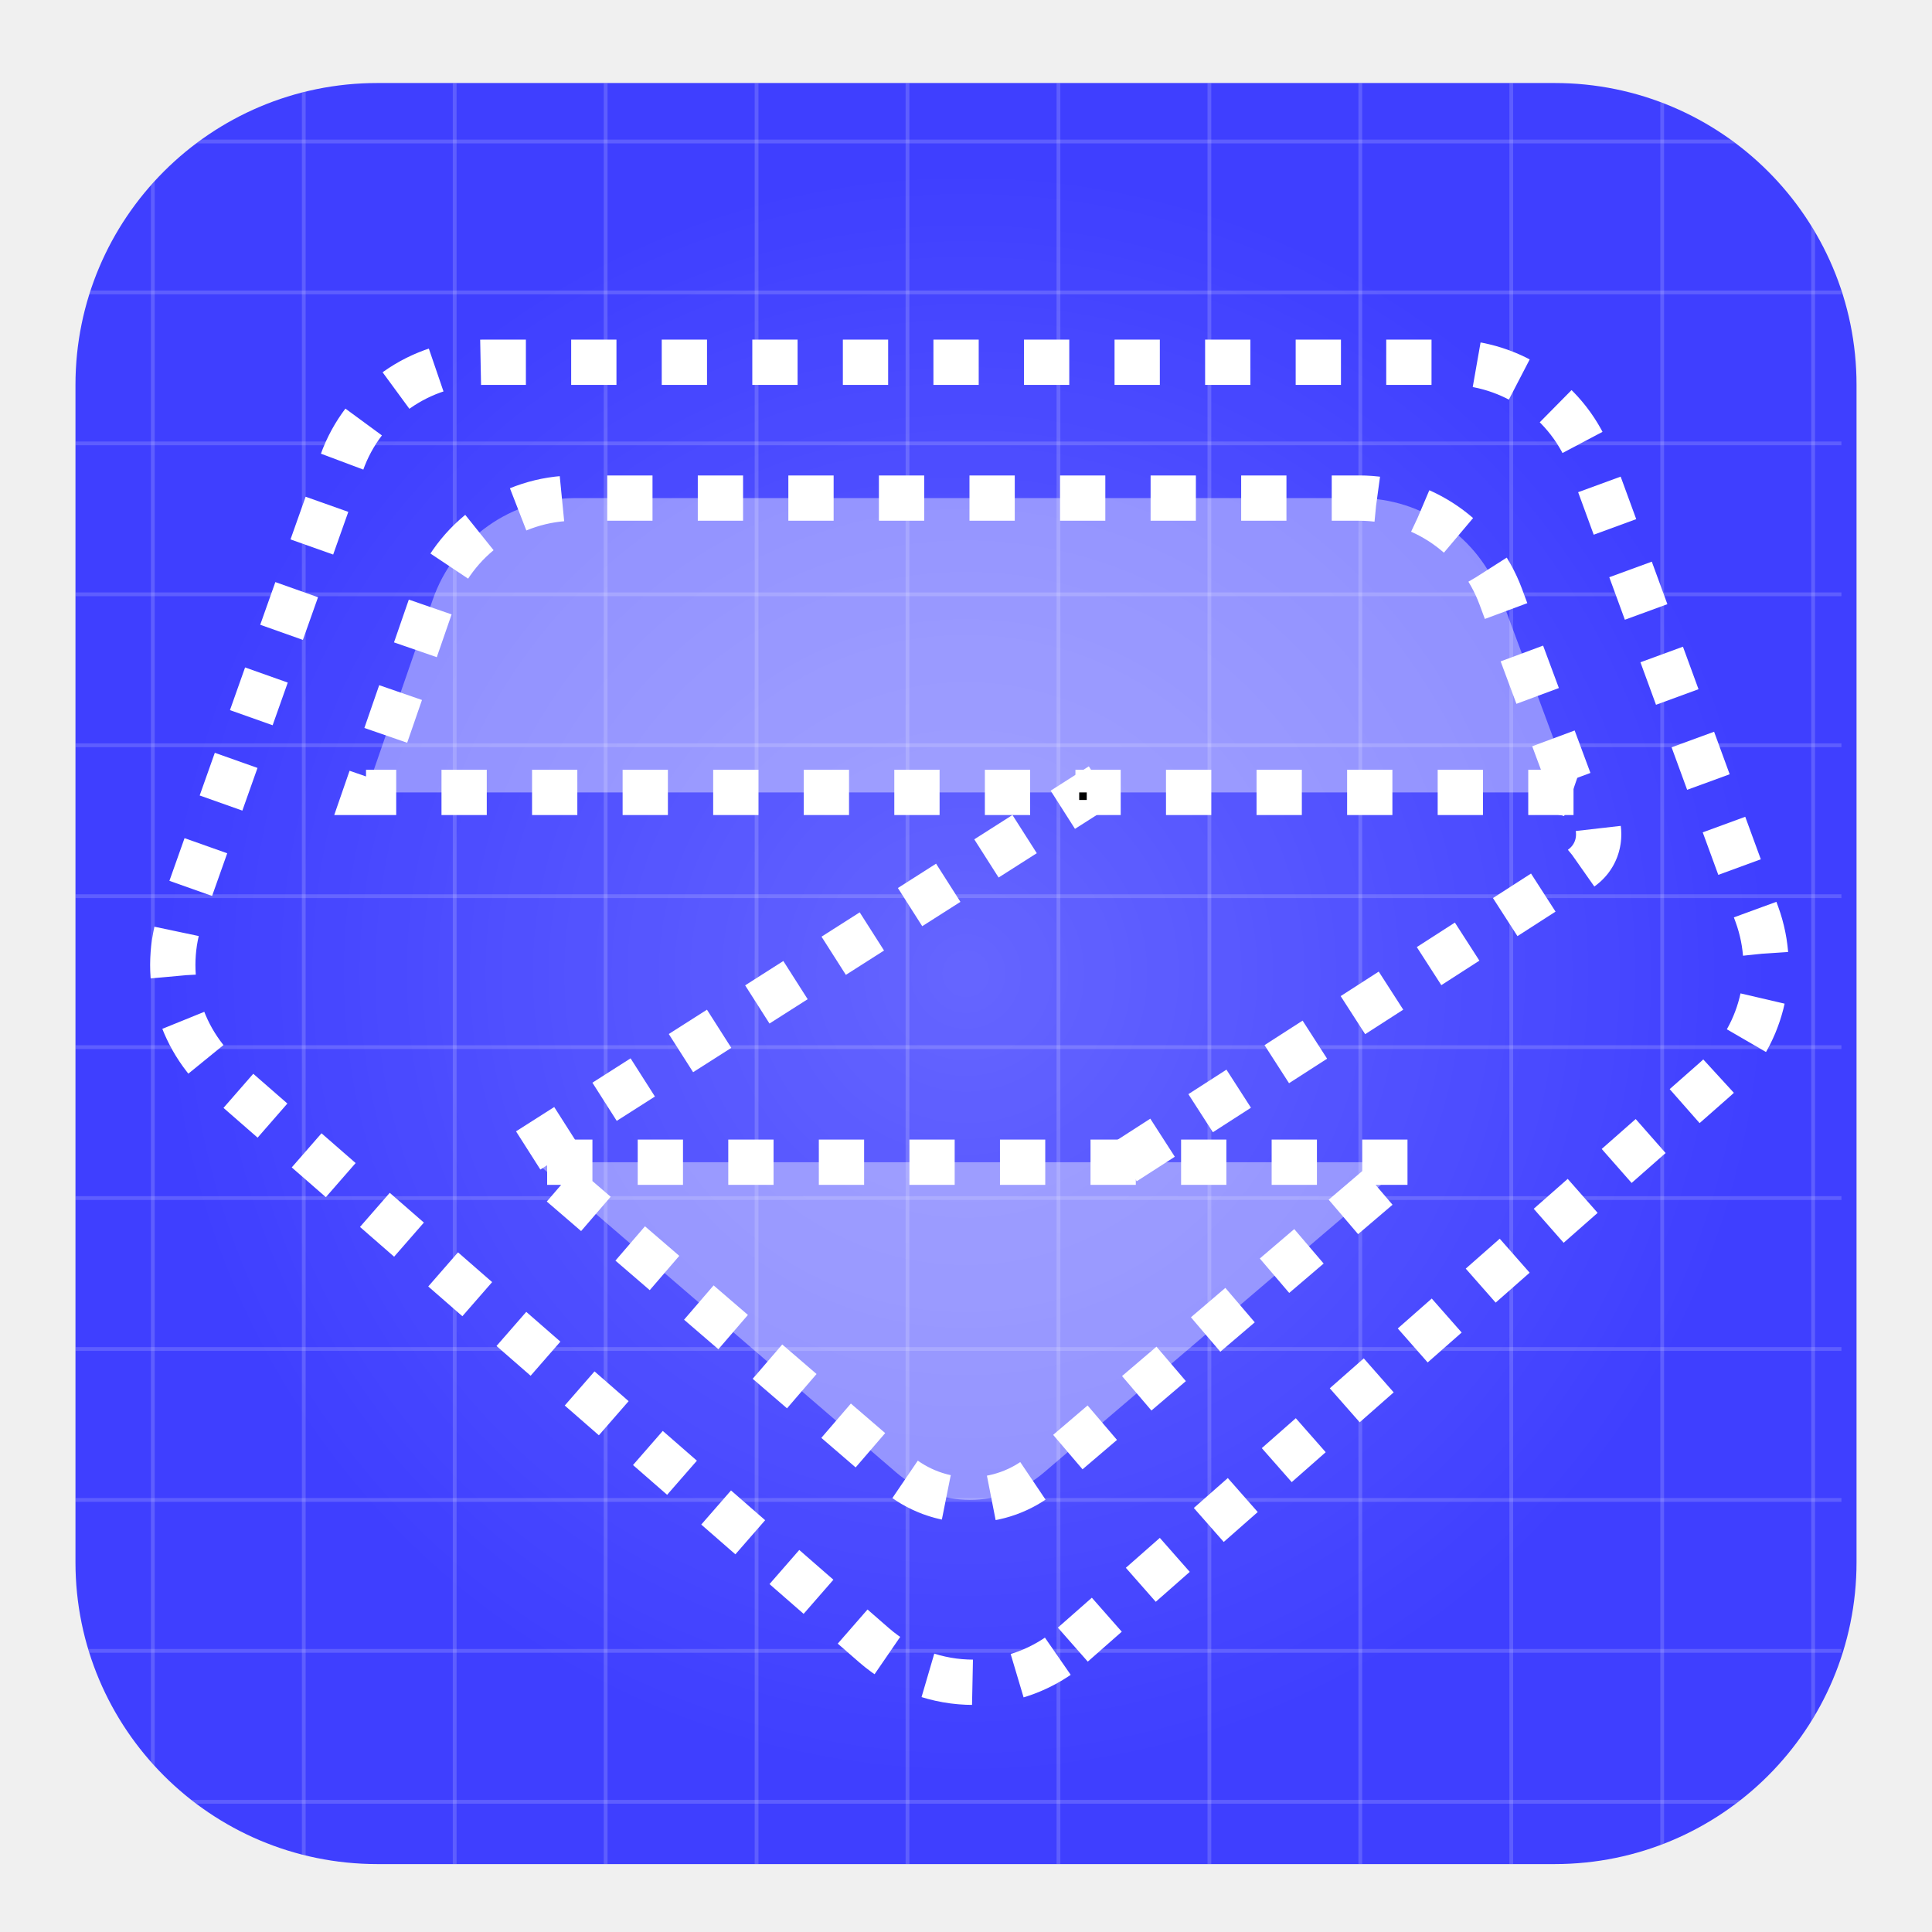
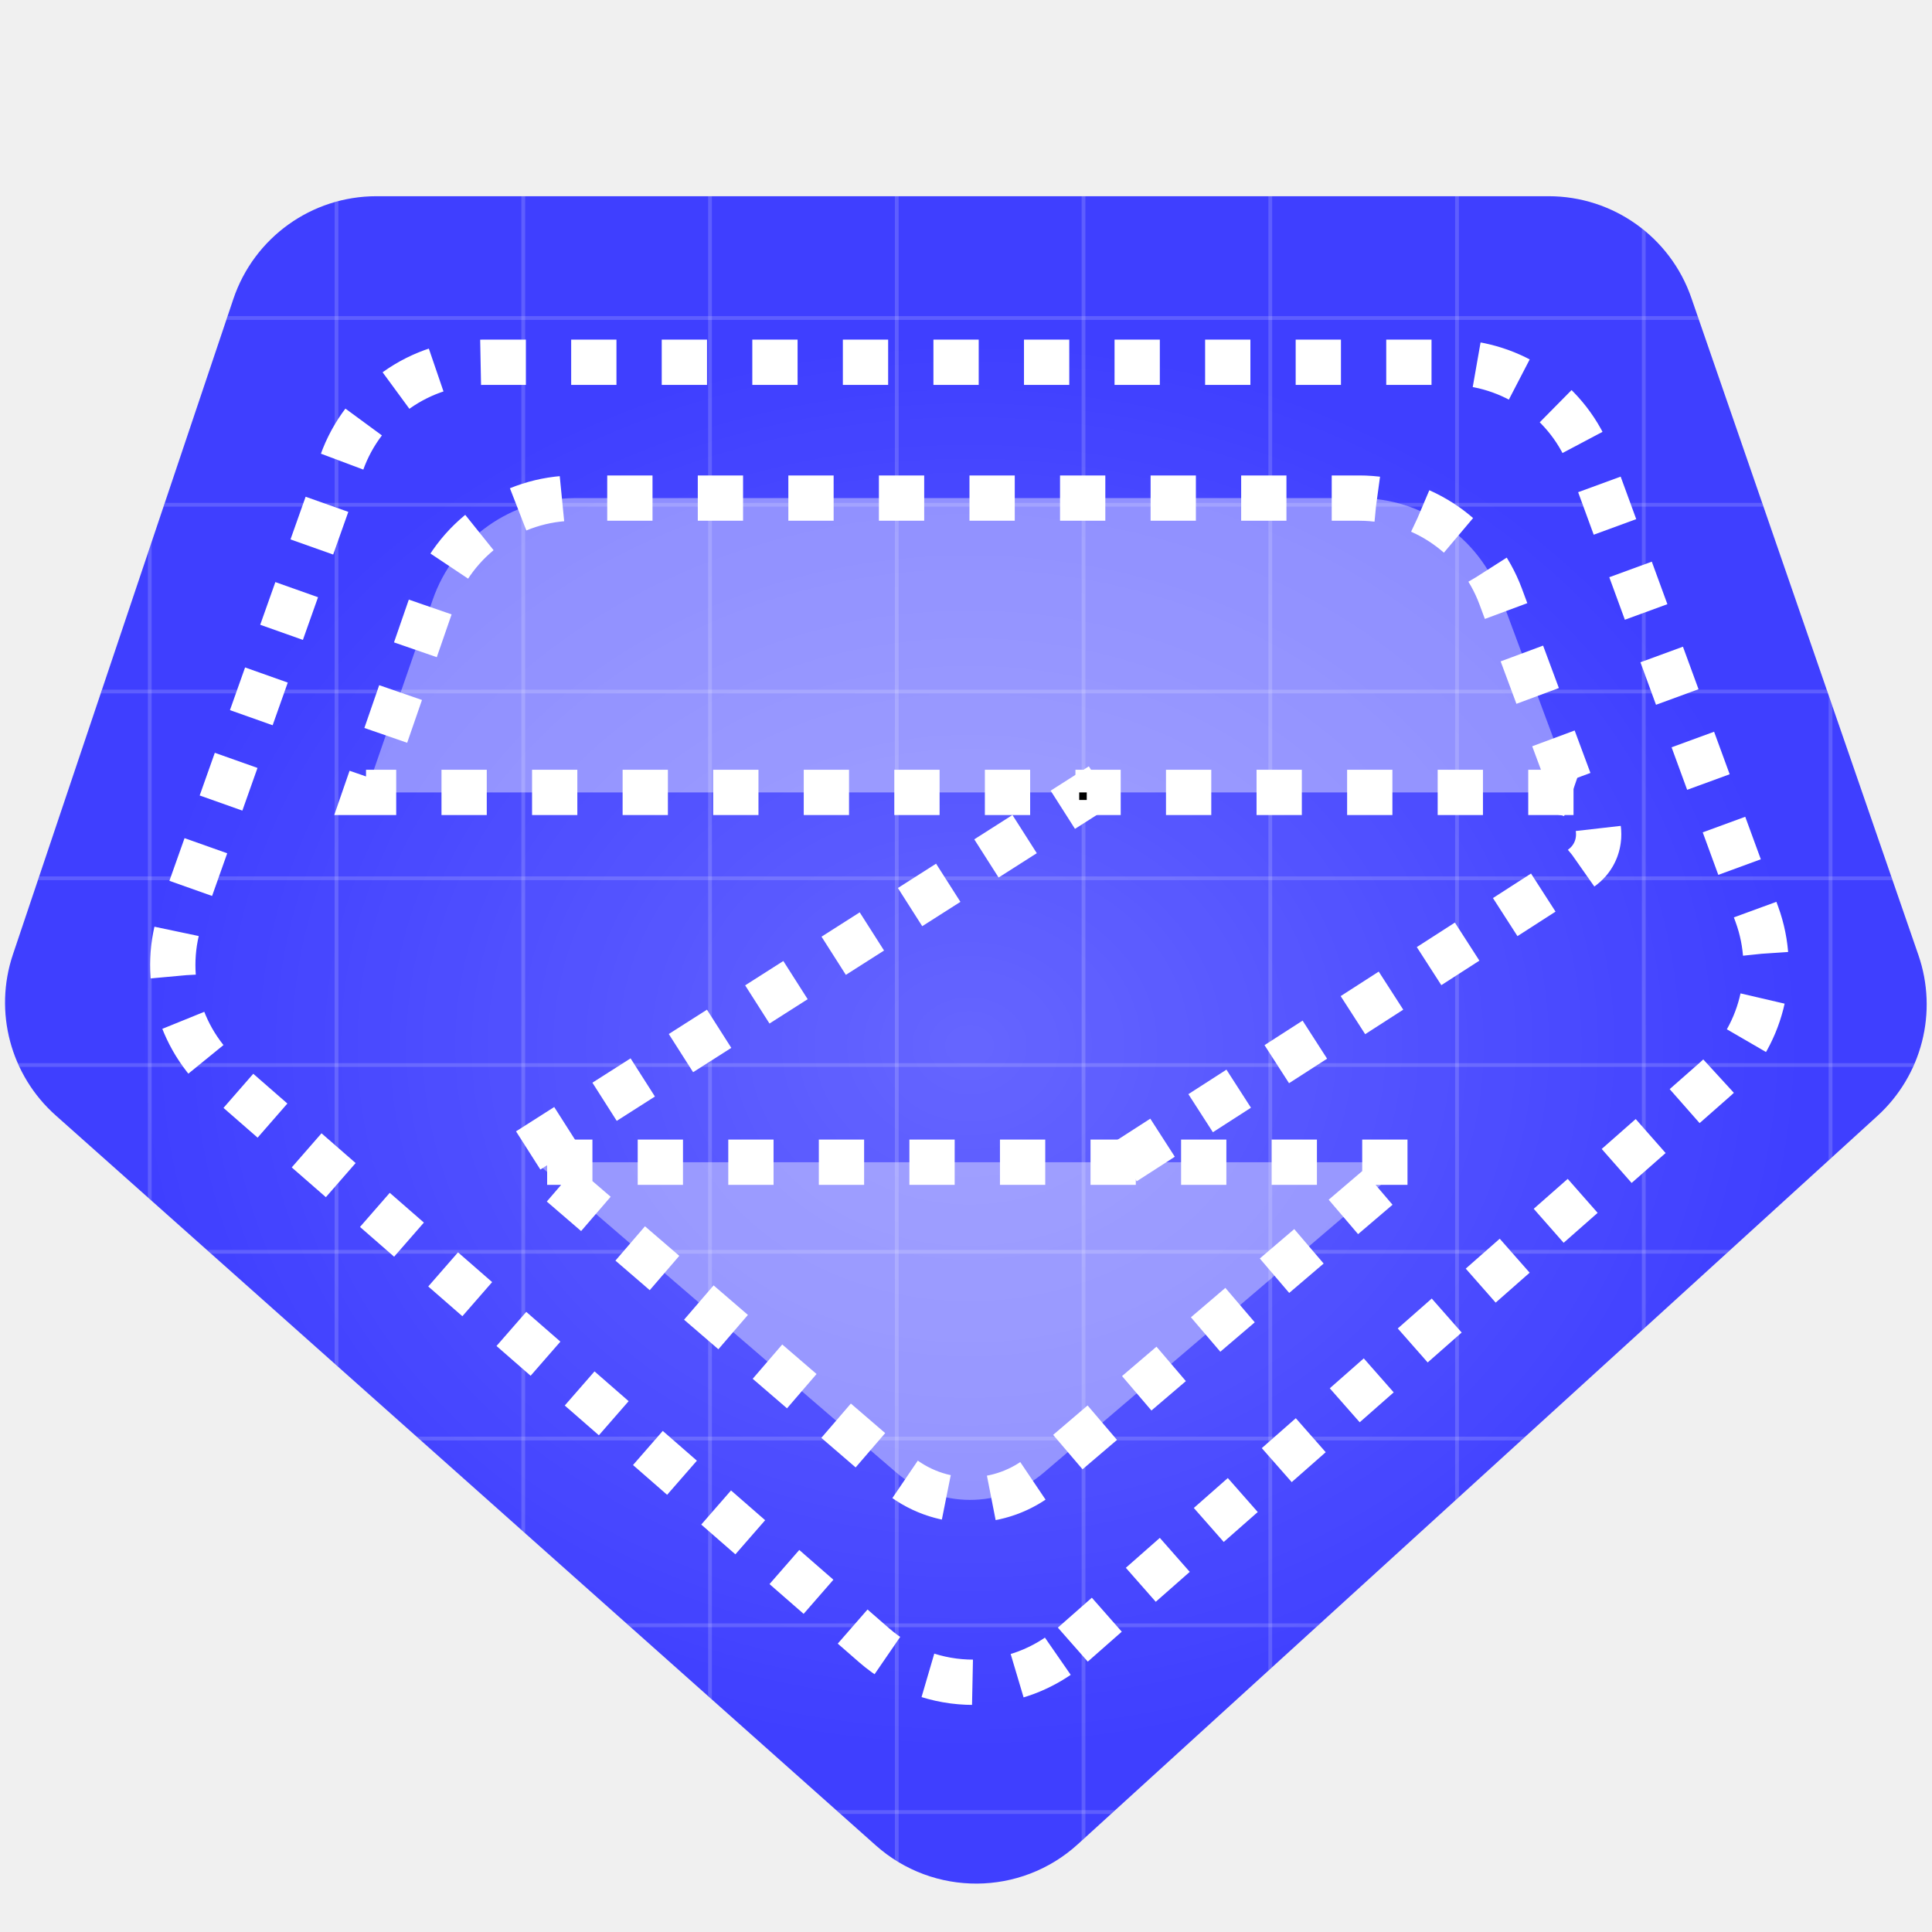
<svg xmlns="http://www.w3.org/2000/svg" width="256" height="256" viewBox="0 0 256 256" fill="none">
-   <rect x="10" y="11" width="236" height="236" rx="40" fill="#3F3FFF" />
-   <rect x="10" y="11" width="236" height="236" rx="40" fill="url(#paint0_radial_1101_2)" fill-opacity="0.2" />
-   <mask id="mask0_1101_2" style="mask-type:alpha" maskUnits="userSpaceOnUse" x="10" y="11" width="236" height="236">
-     <rect x="10" y="11" width="236" height="236" rx="40" fill="#3F3FFF" />
-     <rect x="10" y="11" width="236" height="236" rx="40" fill="url(#paint1_radial_1101_2)" fill-opacity="0.2" />
-   </mask>
-   <g mask="url(#mask0_1101_2)">
-     <g opacity="0.4">
-       <line opacity="0.4" x1="60.25" y1="11" x2="60.25" y2="247" stroke="white" stroke-width="0.5" />
-       <line opacity="0.4" x1="20.25" y1="11" x2="20.25" y2="247" stroke="white" stroke-width="0.5" />
-       <line opacity="0.4" x1="40.25" y1="11" x2="40.25" y2="247" stroke="white" stroke-width="0.5" />
-       <line opacity="0.4" x1="120.25" y1="11" x2="120.25" y2="247" stroke="white" stroke-width="0.5" />
-       <line opacity="0.4" x1="80.25" y1="11" x2="80.25" y2="247" stroke="white" stroke-width="0.5" />
-       <line opacity="0.4" x1="100.25" y1="11" x2="100.25" y2="247" stroke="white" stroke-width="0.5" />
-       <line opacity="0.4" x1="180.25" y1="11" x2="180.25" y2="247" stroke="white" stroke-width="0.5" />
-       <line opacity="0.4" x1="140.25" y1="11" x2="140.25" y2="247" stroke="white" stroke-width="0.5" />
-       <line opacity="0.4" x1="160.25" y1="11" x2="160.25" y2="247" stroke="white" stroke-width="0.5" />
-       <line opacity="0.4" x1="240.25" y1="11" x2="240.25" y2="247" stroke="white" stroke-width="0.5" />
-       <line opacity="0.4" x1="200.25" y1="11" x2="200.25" y2="247" stroke="white" stroke-width="0.5" />
-       <line opacity="0.4" x1="220.25" y1="11" x2="220.25" y2="247" stroke="white" stroke-width="0.5" />
+   <g clip-path="url(#clip0_1101_2)">
+     <path d="M142.814 244.373L248.763 147.869C254.671 142.487 256.809 134.105 254.199 126.552L224.111 39.469C221.326 31.408 213.736 26 205.207 26H49.875C41.286 26 33.656 31.484 30.918 39.625L1.712 126.473C-0.842 134.07 1.385 142.458 7.371 147.787L116.048 244.526C123.695 251.332 135.246 251.266 142.814 244.373Z" fill="#3F3FFF" />
+     <path d="M142.814 244.373L248.763 147.869C254.671 142.487 256.809 134.105 254.199 126.552L224.111 39.469C221.326 31.408 213.736 26 205.207 26H49.875C41.286 26 33.656 31.484 30.918 39.625L1.712 126.473C-0.842 134.07 1.385 142.458 7.371 147.787L116.048 244.526C123.695 251.332 135.246 251.266 142.814 244.373Z" fill="url(#paint0_radial_1101_2)" fill-opacity="0.2" />
+     <mask id="mask0_1101_2" style="mask-type:alpha" maskUnits="userSpaceOnUse" x="0" y="26" width="256" height="224">
+       <path d="M142.814 244.373L248.763 147.869C254.671 142.487 256.809 134.105 254.199 126.552L224.111 39.469C221.326 31.408 213.736 26 205.207 26H49.875C41.286 26 33.656 31.484 30.918 39.625L1.712 126.473C-0.842 134.07 1.385 142.458 7.371 147.787L116.048 244.526C123.695 251.332 135.246 251.266 142.814 244.373Z" fill="#3F3FFF" />
+       <path d="M142.814 244.373L248.763 147.869C254.671 142.487 256.809 134.105 254.199 126.552L224.111 39.469C221.326 31.408 213.736 26 205.207 26H49.875C41.286 26 33.656 31.484 30.918 39.625L1.712 126.473C-0.842 134.07 1.385 142.458 7.371 147.787L116.048 244.526C123.695 251.332 135.246 251.266 142.814 244.373Z" fill="url(#paint1_radial_1101_2)" fill-opacity="0.2" />
+     </mask>
+     <g mask="url(#mask0_1101_2)">
+       <g opacity="0.4">
+         <line opacity="0.4" x1="44.589" y1="-17" x2="44.589" y2="275" stroke="white" stroke-width="0.5" />
+         <line opacity="0.4" x1="19.843" y1="-17" x2="19.843" y2="275" stroke="white" stroke-width="0.5" />
+         <line opacity="0.4" x1="118.826" y1="-17" x2="118.826" y2="275" stroke="white" stroke-width="0.5" />
+         <line opacity="0.4" x1="69.335" y1="-17" x2="69.335" y2="275" stroke="white" stroke-width="0.5" />
+         <line opacity="0.4" x1="94.081" y1="-17" x2="94.081" y2="275" stroke="white" stroke-width="0.5" />
+         <line opacity="0.4" x1="193.064" y1="-17" x2="193.064" y2="275" stroke="white" stroke-width="0.5" />
+         <line opacity="0.4" x1="143.572" y1="-17" x2="143.572" y2="275" stroke="white" stroke-width="0.5" />
+         <line opacity="0.4" x1="168.318" y1="-17" x2="168.318" y2="275" stroke="white" stroke-width="0.5" />
+         <line opacity="0.4" x1="217.809" y1="-17" x2="217.809" y2="275" stroke="white" stroke-width="0.5" />
+         <line opacity="0.4" x1="242.555" y1="-17" x2="242.555" y2="275" stroke="white" stroke-width="0.5" />
+       </g>
+       <g opacity="0.4">
+         <line opacity="0.4" x1="-20" y1="215.36" x2="272" y2="215.36" stroke="white" stroke-width="0.5" />
+         <line opacity="0.4" x1="-20" y1="240.106" x2="272" y2="240.106" stroke="white" stroke-width="0.5" />
+         <line opacity="0.4" x1="-20" y1="141.123" x2="272" y2="141.123" stroke="white" stroke-width="0.5" />
+         <line opacity="0.4" x1="-20" y1="190.615" x2="272" y2="190.615" stroke="white" stroke-width="0.5" />
+         <line opacity="0.4" x1="-20" y1="165.869" x2="272" y2="165.869" stroke="white" stroke-width="0.5" />
+         <line opacity="0.4" x1="-20" y1="66.885" x2="272" y2="66.885" stroke="white" stroke-width="0.5" />
+         <line opacity="0.4" x1="-20" y1="116.377" x2="272" y2="116.377" stroke="white" stroke-width="0.5" />
+         <line opacity="0.4" x1="-20" y1="91.631" x2="272" y2="91.631" stroke="white" stroke-width="0.5" />
+         <line opacity="0.4" x1="-20" y1="42.14" x2="272" y2="42.14" stroke="white" stroke-width="0.5" />
+       </g>
    </g>
-     <g opacity="0.4">
-       <line opacity="0.4" x1="8" y1="198.75" x2="244" y2="198.75" stroke="white" stroke-width="0.5" />
-       <line opacity="0.4" x1="8" y1="238.75" x2="244" y2="238.75" stroke="white" stroke-width="0.5" />
-       <line opacity="0.4" x1="8" y1="218.75" x2="244" y2="218.75" stroke="white" stroke-width="0.5" />
-       <line opacity="0.4" x1="8" y1="138.75" x2="244" y2="138.75" stroke="white" stroke-width="0.5" />
-       <line opacity="0.4" x1="8" y1="178.75" x2="244" y2="178.75" stroke="white" stroke-width="0.5" />
-       <line opacity="0.4" x1="8" y1="158.75" x2="244" y2="158.75" stroke="white" stroke-width="0.5" />
-       <line opacity="0.4" x1="8" y1="78.75" x2="244" y2="78.75" stroke="white" stroke-width="0.5" />
-       <line opacity="0.4" x1="8" y1="118.75" x2="244" y2="118.75" stroke="white" stroke-width="0.5" />
-       <line opacity="0.4" x1="8" y1="98.75" x2="244" y2="98.75" stroke="white" stroke-width="0.5" />
-       <line opacity="0.4" x1="8" y1="18.75" x2="244" y2="18.75" stroke="white" stroke-width="0.5" />
-       <line opacity="0.4" x1="8" y1="58.75" x2="244" y2="58.75" stroke="white" stroke-width="0.5" />
-       <line opacity="0.4" x1="8" y1="38.75" x2="244" y2="38.75" stroke="white" stroke-width="0.5" />
-     </g>
+     <path d="M142.154 217.922L227.228 143.042C233.42 137.591 235.631 128.897 232.793 121.15L210.806 61.121C207.919 53.24 200.419 48 192.026 48H64.127C55.659 48 48.108 53.334 45.278 61.315L24.046 121.182C21.302 128.918 23.564 137.544 29.75 142.94L115.794 217.982C123.353 224.575 134.625 224.549 142.154 217.922Z" stroke="white" stroke-width="6" stroke-dasharray="6 6" />
+     <path d="M208.5 105H48.5L57.342 79.458C60.13 71.403 67.717 66 76.241 66H180.098C188.456 66 195.932 71.197 198.845 79.03L208.5 105Z" fill="white" fill-opacity="0.4" />
+     <path d="M186.5 154H71L118.756 195.112C124.363 199.939 132.652 199.956 138.28 195.153L186.5 154Z" fill="white" fill-opacity="0.4" />
+     <path d="M208.5 105H48.5L57.342 79.458C60.13 71.403 67.717 66 76.241 66H180.098C188.456 66 195.932 71.197 198.845 79.03L208.5 105Z" stroke="white" stroke-width="6" stroke-dasharray="6 6" />
+     <path d="M186.5 154H71L118.756 195.112C124.363 199.939 132.652 199.956 138.28 195.153L186.5 154Z" stroke="white" stroke-width="6" stroke-dasharray="6 6" />
+     <line x1="69.989" y1="152.44" x2="146.787" y2="103.5" stroke="white" stroke-width="6" stroke-dasharray="6 6" />
+     <path d="M149 154L209.276 115.192C213.628 112.39 212.131 105.684 207 105V105" stroke="white" stroke-width="6" stroke-dasharray="6 6" />
+     <line x1="143" y1="105.5" x2="144" y2="105.5" stroke="black" />
  </g>
-   <path d="M142.154 217.922L227.228 143.042C233.42 137.591 235.631 128.897 232.793 121.15L210.806 61.121C207.919 53.24 200.419 48 192.026 48H64.127C55.659 48 48.108 53.334 45.278 61.315L24.046 121.182C21.302 128.918 23.564 137.544 29.75 142.94L115.794 217.982C123.353 224.575 134.625 224.549 142.154 217.922Z" stroke="white" stroke-width="6" stroke-dasharray="6 6" />
-   <path d="M208.5 105H48.5L57.342 79.458C60.13 71.403 67.717 66 76.241 66H180.098C188.456 66 195.932 71.197 198.845 79.03L208.5 105Z" fill="white" fill-opacity="0.4" />
-   <path d="M186.5 154H71L118.756 195.112C124.363 199.939 132.652 199.956 138.28 195.153L186.5 154Z" fill="white" fill-opacity="0.4" />
-   <path d="M208.5 105H48.5L57.342 79.458C60.13 71.403 67.717 66 76.241 66H180.098C188.456 66 195.932 71.197 198.845 79.03L208.5 105Z" stroke="white" stroke-width="6" stroke-dasharray="6 6" />
-   <path d="M186.5 154H71L118.756 195.112C124.363 199.939 132.652 199.956 138.28 195.153L186.5 154Z" stroke="white" stroke-width="6" stroke-dasharray="6 6" />
-   <line x1="69.989" y1="152.44" x2="146.787" y2="103.5" stroke="white" stroke-width="6" stroke-dasharray="6 6" />
-   <path d="M149 154L209.276 115.192C213.628 112.39 212.131 105.684 207 105V105" stroke="white" stroke-width="6" stroke-dasharray="6 6" />
-   <line x1="143" y1="105.5" x2="144" y2="105.5" stroke="black" />
  <defs>
-     <radialGradient id="paint0_radial_1101_2" cx="0" cy="0" r="1" gradientUnits="userSpaceOnUse" gradientTransform="translate(128 129) rotate(90) scale(118)">
+     <radialGradient id="paint0_radial_1101_2" cx="0" cy="0" r="1" gradientUnits="userSpaceOnUse" gradientTransform="translate(128.471 138.554) rotate(90) scale(102.623 123.043)">
      <stop stop-color="white" />
      <stop offset="0.904" stop-color="white" stop-opacity="0" />
    </radialGradient>
-     <radialGradient id="paint1_radial_1101_2" cx="0" cy="0" r="1" gradientUnits="userSpaceOnUse" gradientTransform="translate(128 129) rotate(90) scale(118)">
+     <radialGradient id="paint1_radial_1101_2" cx="0" cy="0" r="1" gradientUnits="userSpaceOnUse" gradientTransform="translate(128.471 138.554) rotate(90) scale(102.623 123.043)">
      <stop stop-color="white" />
      <stop offset="0.904" stop-color="white" stop-opacity="0" />
    </radialGradient>
+     <clipPath id="clip0_1101_2">
+       <rect width="256" height="256" fill="white" />
+     </clipPath>
  </defs>
</svg>
